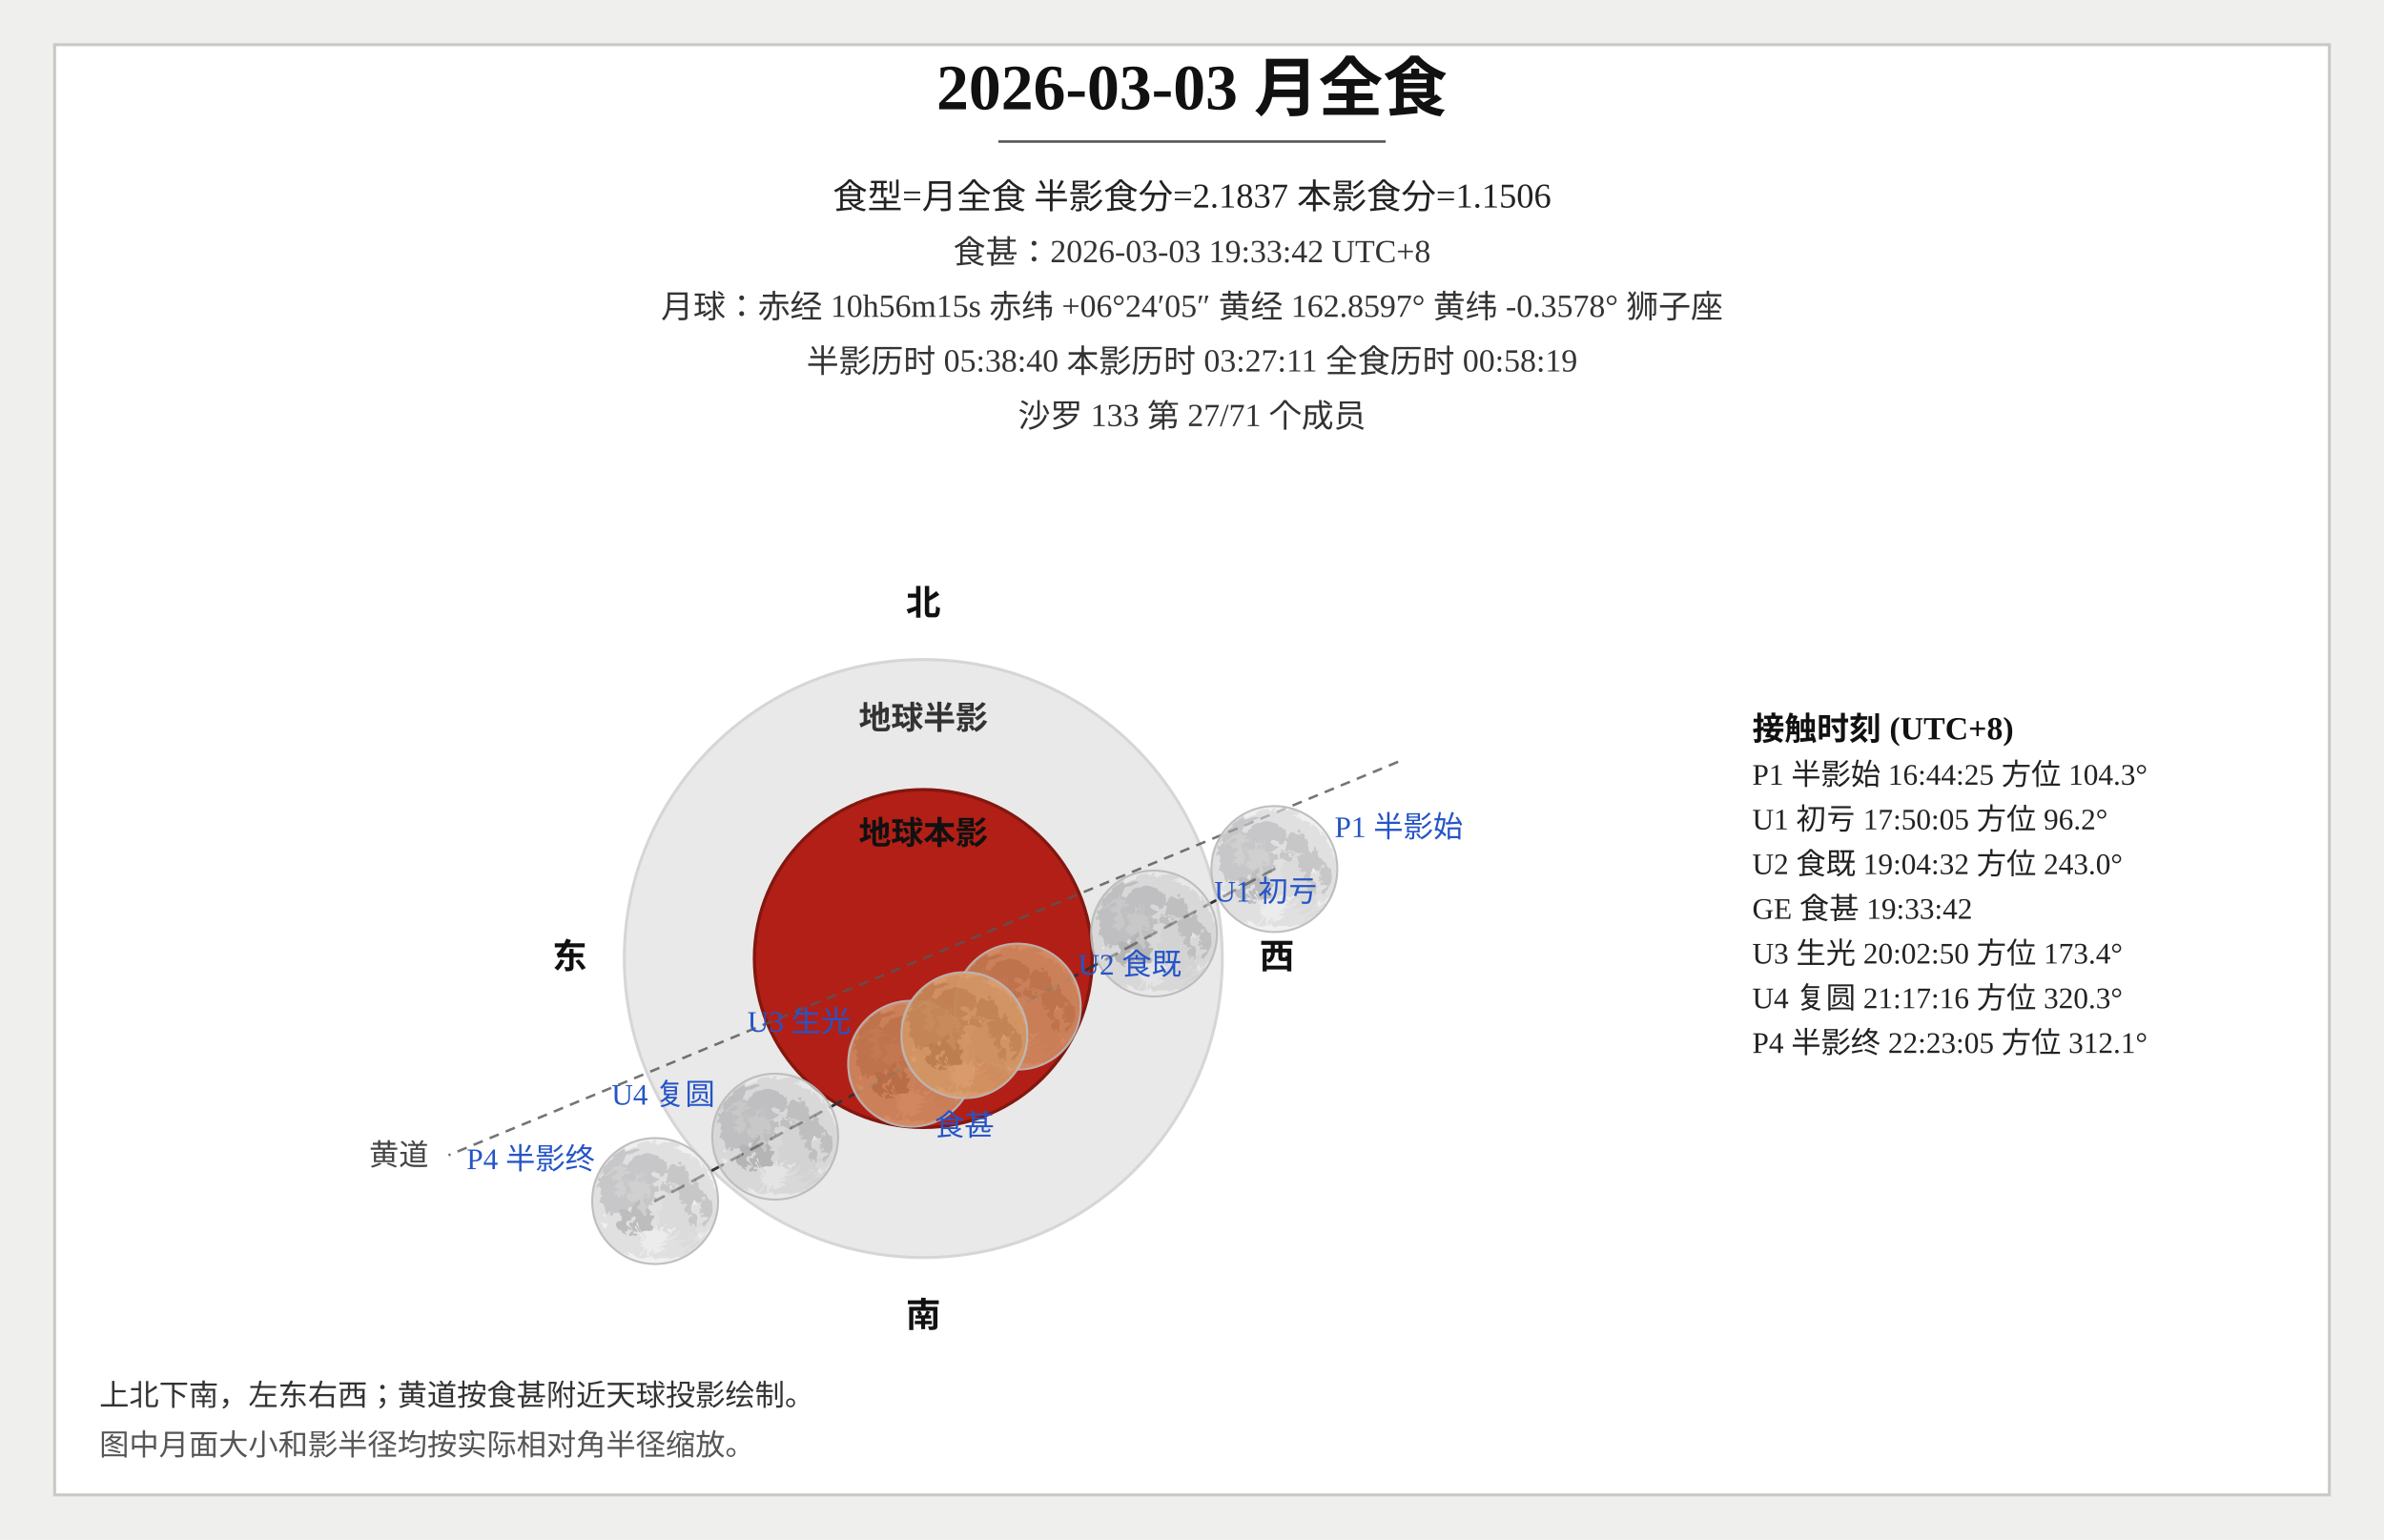
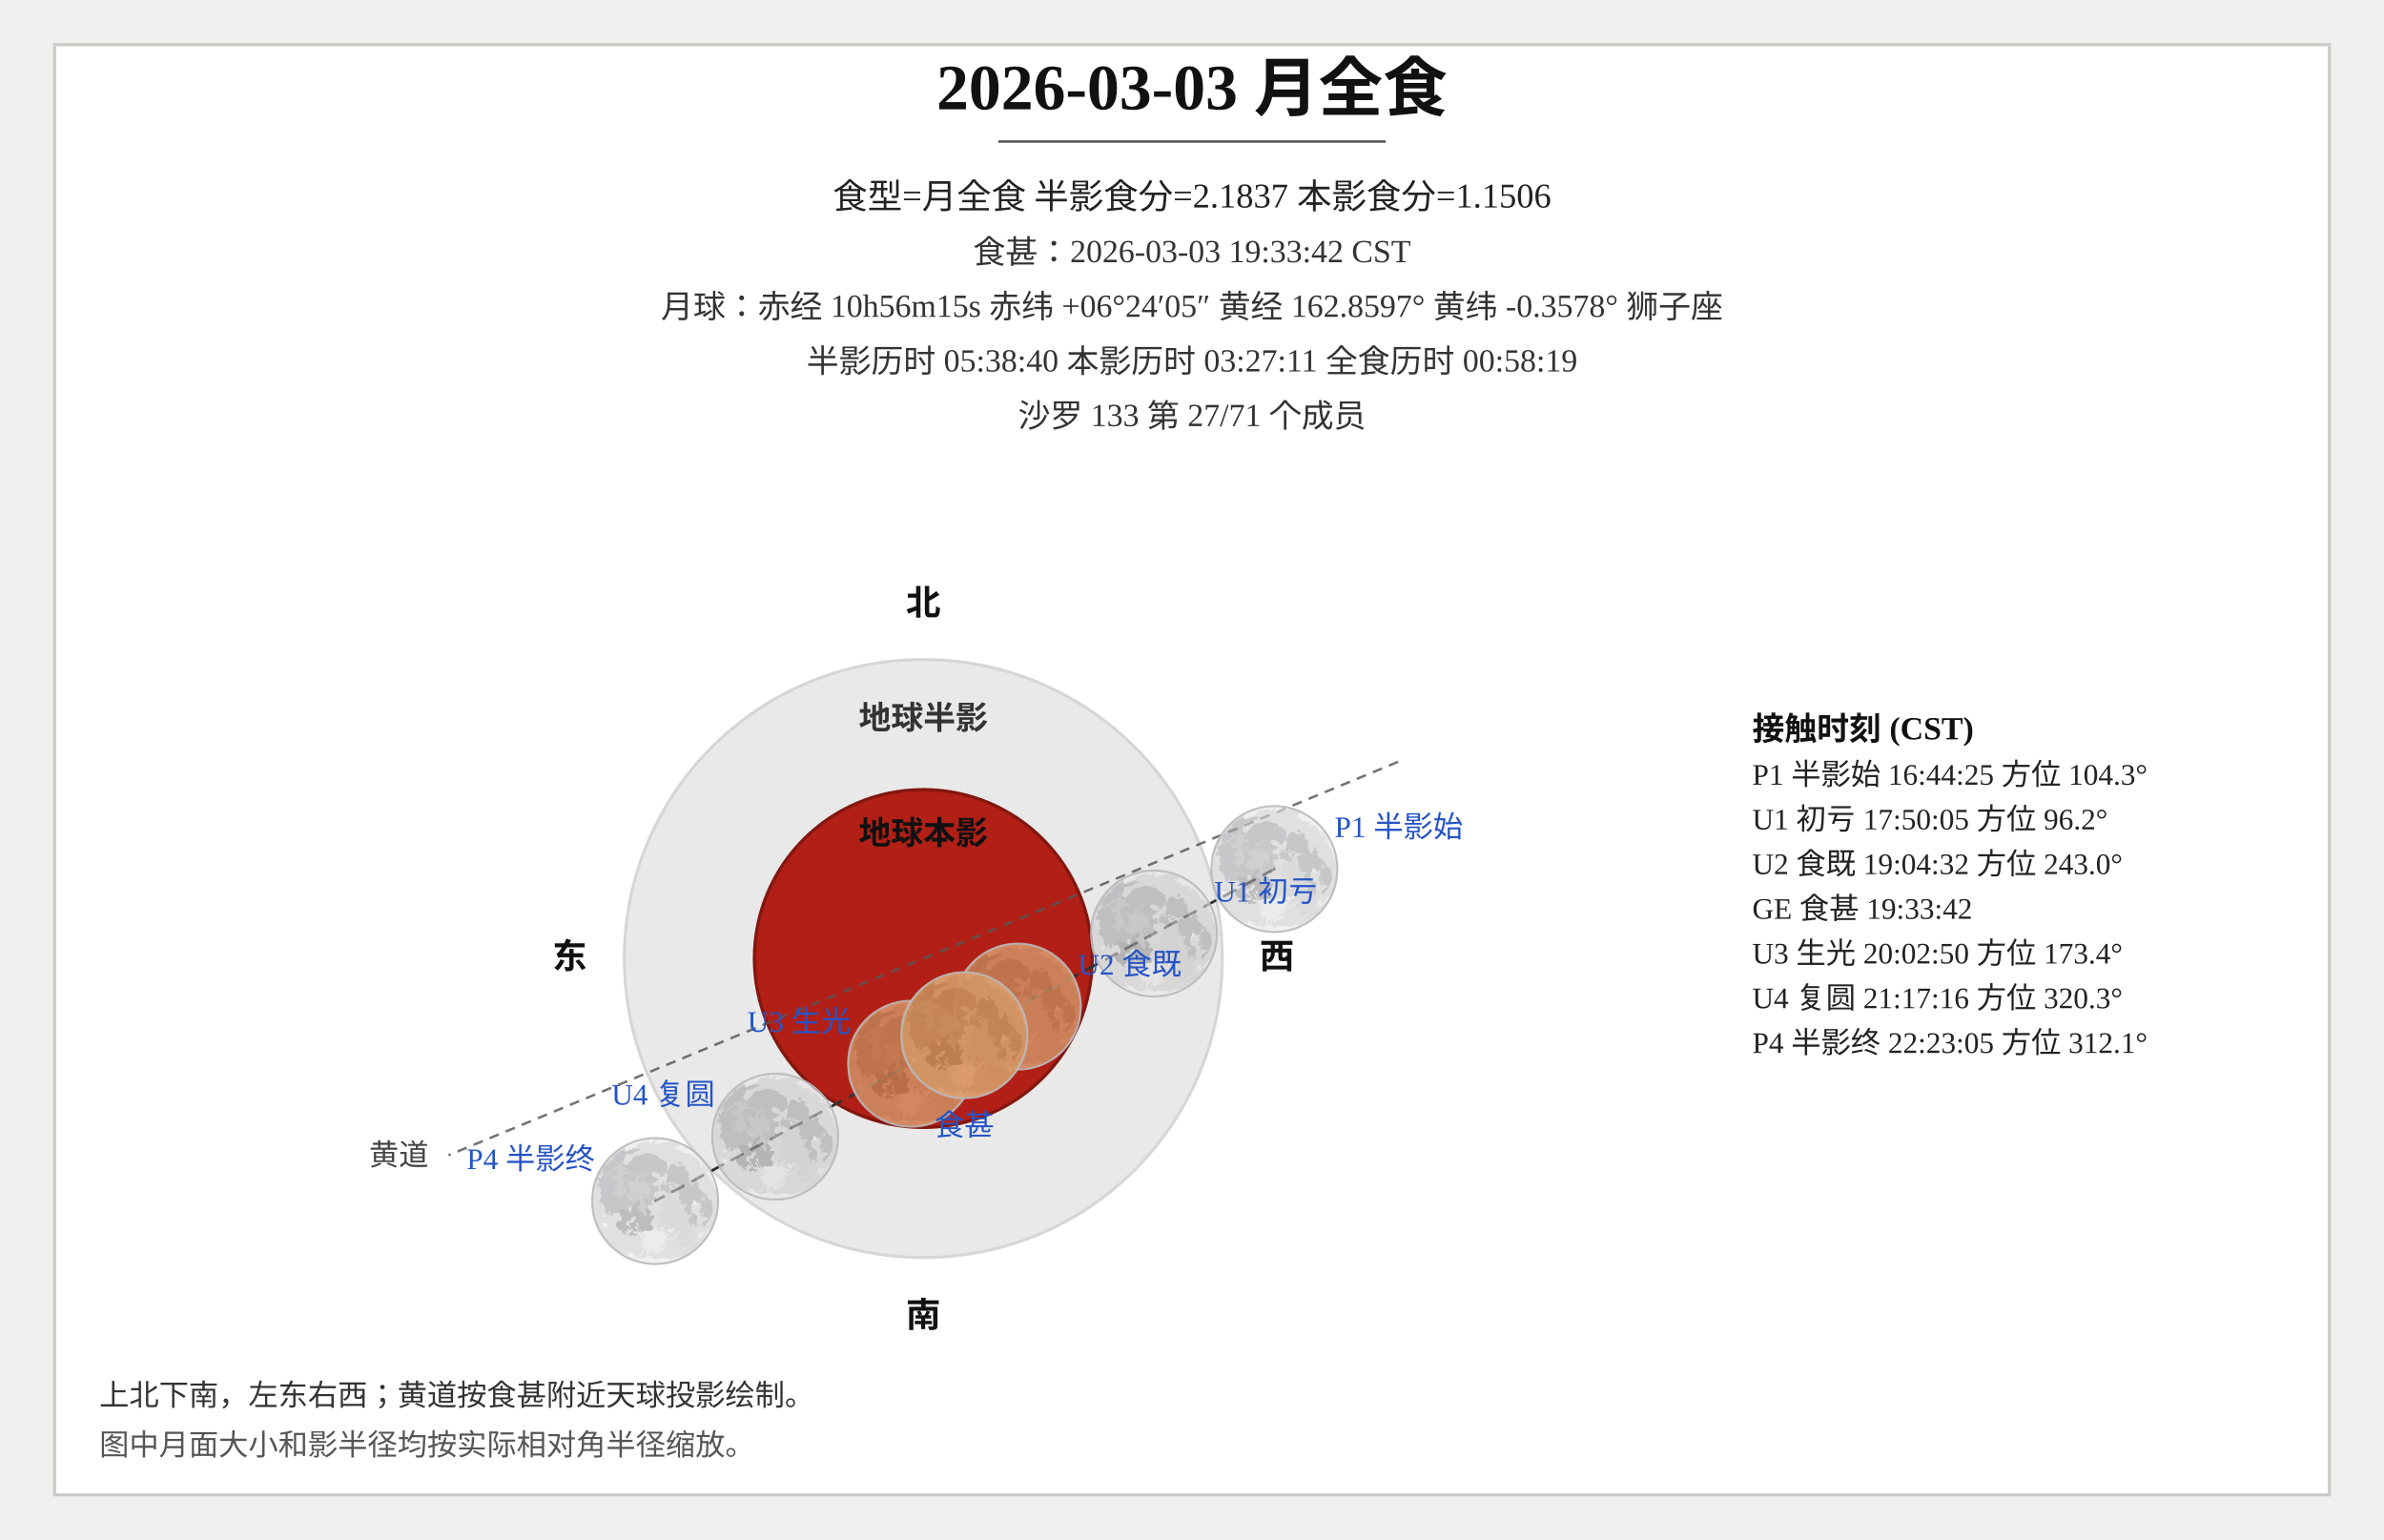
<svg xmlns="http://www.w3.org/2000/svg" width="960" height="620" viewBox="0 0 960 620">
  <defs>
    <symbol id="le-moon" viewBox="32.3 29.56 686 686">
      <ellipse cx="376.79" cy="372.19" rx="343.77" ry="337.2" fill="#d1d1d2" />
      <path d="m600.34,514.65c-22.16,21.41 34.41,42.64-7.59,51.61-22.35,4.73-12.07,16.74 5.03,15.45-12.85,4.96-34.43,44.65-8.06,21.81 10.19,-15.56 50.67,-13.6 22.18,4.86-15.54,18.68-41.36,24.36-63.63,33.82 10.85,22.1-29.61,20.26-6.85,.1 8.22,-12.16 18.38,-21.22 30.8,-28.17 7.9,-30.1-42.8,34.04-57.56,1.36-45.11,-5.94 33.33,-27.84 49.99,-36.39-7.68,-20.14 44.44,-22.46 11.59,-28.93-20.94,-11.34-7.91,40.7-37.21,32.05-31.28,13.88-63.22,-5.64-93.21,5.68 23.3,-12.4 67.59,-17.02 63.98,-53.53-25.62,-3.77-29.05,44.1-55.83,21.37-11.72,5.36-4.04,-27.04-25,-15.44-23.18,.47-10.84,-21.73-10.6,-28.63-14.76,5.76-44.68,18.79-27.2,-9.8 20.03,-25.77 2.41,-52.7-11.31,-73.47 12.78,-5.39 49.84,-1.59 32.39,-29.87-12.84,-21.3 10.88,-27.67 4.71,-49.06 23.06,-26.72 64.3,-35.96 74.37,-74.64 26.29,-15.26 59.64,9.36 40.25,38.95-21.14,40.84 27.32,62.87 30.89,97.82 5.18,29.78 28.72,58.86 41.4,84.59 22.78,-6.56 54.68,-8.45 49.36,24.72-14.62,5.92-23.02,-22.72-42.19,-8-3.31,.65-8.02,-1.33-10.68,1.76z" fill="#c4c4c7" />
      <path d="m344.82,282.03c19.67,-3.05 50.62,-22.82 54.93,-31.15-16.55,2.1-73.12,-28.31-28.78,-38.23 12.08,7.86 41.81,10.92 27.17,21.93 30.2,19.16 33.03,-27.5 44.71,-44.68-10.41,-16.61 3.71,-41.5-20.14,-31.56 1.34,-22.79-27.95,-5.62-28.68,-31.82-31.27,-4.65-59.58,-28.09-89.52,-6.18-24.02,2.29-54.73,5.42-53.96,32.16-16.66,-7.46-28.18,47.29-36.73,17.74-32.55,12.43-.04,-30.68-.71,-42.87 9.95,-16.65 36.62,-5.99 51.36,-21.75 14.71,-5.27 48.6,-14.39 12.23,-17.47-23.57,-2.92-42.86,15.85-65.78,15.31-6.88,-12.53 4.5,-22.17-15.7,-8.63-16.22,12.47-49.51,25.53-51.97,42.18 18.86,-10.29-13.77,22.71-18.31,15.83-11.66,19-11.16,18.98-30,32.65.63,13.16-29.59,35.33-21,40.4 4.08,-11.82 31.48,-39.49 13.23,-10.23-11.45,11.07-22.07,30.17-3.15,10.55 11.47,-20.23 18.45,8.49 3.15,8.67-4.99,8.67-15.03,27.09-15.43,4.45-10.21,7.36-12,31.89 3.53,25.98-1.07,10.84-27.27,19.13-14.3,35.94 11.18,-9.5 6.49,-28.24 9.56,-4.24 27.35,5.18-8.14,28.47 14.89,43.54 1.31,10.96-12.26,6.15-8.29,25.61-19.15,18.61 13.64,12.88 10.91,21.55 22.99,9.63 6.23,58.8 34.06,55.02-1.4,-24.25 17.79,-13.96 6.11,.87 7.4,21.34 31.36,.4 13.56,-14.89 6.85,9.2 15.15,11.23 16.13,7.9 9.47,3.85 34.73,-11.33 25.64,11.72 14.45,15.23 60.39,38.79 61.13,25.69-.68,-19.03 10.09,-11.15 18.03,-19.07 17.9,-1.9 2.49,27.39-4.37,27.95-4.63,17.03-13.37,8.77-18.6,3.43-5.48,12.24 26.55,15.21-3.24,12.29-1.56,18.3 33.53,-18.35 44.74,-25.38 24.99,-21.86 53.75,-45.52 58.31,-80.29 16.42,4 42.59,-2.21 13.64,-10.33 9.82,-8.3 8.92,-32.76 23.04,-10.63 10.31,-14.3 7.83,-24.08-7.55,-21.89-3.71,-15.34 17.71,-22.14-2.83,-23.67 18.19,-7.16 29.49,-5.89 52.3,-12.08 14.49,7.97 50.17,31.82 54.15,6.11-6.84,-12.19 16.62,-13.73-8.73,-13.1-7.57,12.24-12.05,-8.89 2.48,-5.86-26.95,1.66-10.77,-30.58 2.33,-10.95-6.46,13.38 13.7,15.88 15.27,2.84 10.45,-5.35-2.09,-18.85-3.19,-2.69-13.73,4.44-16.96,-14.75-.99,-2.71-.25,-19.53-17.25,.63-32.16,-14.73-1.7,19.87-8.15,8.01-24.78,6.12 5.21,-22.57-23.68,-11.01-3.93,-2.15-17.95,5.91-17.78,20.84-12.9,37.18-22.95,15.03 2.46,-38.76-27.72,-21.03-15.86,3.5-4.83,-23.27-26.93,-8.89zm-92.68,122.96c-12.08,7.8-1.89,43.58-15.76,23.32-19.13,3.33-.61,-42.36 6.19,-18.37 1.66,-3.78 5.83,-5.23 9.57,-4.95z" fill="#8d8d90" />
      <path d="m177.15,431.37c16.52,7.29-2.62,20.1 17.4,21.47-.28,15.74 1.52,35-21.76,29.18-13.87,13.27-14.94,22.21-3.37,37.26 4.49,17.2 27.63,3.9 26.4,27.14 12.51,-.28 15.63,7.61 22.3,12.55-.66,-11.96 1.35,-13.72-11.65,-18.38 4.82,-3.52 28.75,.93 16.7,-15.56 13.09,-5.72 13.85,16.36 25.6,2.4-13.11,-11.29-18.46,-21.79-27.95,-20.96-14.52,-26.51 13.08,-30.27 28.82,-30.57-11.38,-5.37-1.41,-20.67 7.5,-15.91 7.8,-24.78 24.79,23.25 1.89,17.25-.75,18.73-13.84,18.44-19.26,9.07-15.37,19.61 16.42,32.38 13.96,51.8-13.14,-4.27-15.34,17.92-20.69,12.89-3.3,32.39 36.82,-10.85 26.86,13.26 9.42,-2.55 13.62,-2.51 20.57,-13.39-19.34,1.96-36.4,-4.75-16.96,-14.64 1.43,.49 36.72,12.75 32.42,5.06 16.04,-5.45 41.24,-8.68 47.52,-5.2 2.42,-11.17 21.37,10.65 16.22,-12.16 15.26,-7.3-4.36,-22.5-7.86,-20.96-2.02,-13.46 3.84,-26.26 17.09,-37.84 4.37,-21.05-.6,-14.45-16.22,-13.68-16.97,-6.64 4.02,-26.2 4.8,-6.11 9.04,-15.33-48.35,-49.68-27.21,-37.65-36.73,16.84-16.56,-64.08-56.23,-43.37-22.97,11.64-16.69,36.95-23.75,54.01-14,2.68 3.97,35.99-11.25,14.67-10.03,-10.57-56.93,-31.4-61.9,-1.63z" fill="#6e6e73" />
      <path d="m432.85,205.91c26.37,.2 18.55,-52.43 53.27,-29.69 10.67,13.12 51.24,12.08 20.09,-4.37-20.91,-13.57 18.51,-19.07 12.39,-6.35-13.96,3.23 10.96,27.51 17.02,7.8 1.67,11.93 6.09,20.06 5.22,34.98 21,-3.1 11.65,14.43 20.94,23.78-14.69,10.34 10.89,27.62-4.35,39.27 4.81,6.15 19.53,-2.22 10.81,12.25 22.58,9.86 6.8,-24.27 25.69,-7.96-7.42,-14.96-3.87,-34.67 10.09,-15.56-14.62,16.23 26.7,10.51 4.37,25.33 4.34,17.28 7.85,27.2 24.89,30.57 5.12,7.67 7.12,18.37 22.27,21.08.62,15.21 15.09,35.23 29.76,33.46-1.15,25.06 12.03,60.04-7.05,86.06-8.4,12.42-14.59,41.19-23.58,33.19.66,18.74-23.86,26.98-21.5,5.21 5.38,-20.19 27.65,-11.71 32.52,-33.59-16.32,.07-25.54,-9.25-38.29,2.04-3.59,-8.3-1.45,-30.77 6.87,-21.9-16.57,11.74 22.39,5.47-2.11,-7.93-15.76,18.31-26.97,-10.46-4.57,-2.35-23.09,-9.87 2.39,-35.01 1.13,-8.21 10.22,-15.64-16.71,-25.5-5.84,-31.26 6.7,-13.93 21.02,-57.65 19.56,-18.17 8.66,-8.26 4.9,-39.36-3.39,-21.66-20.54,-2.77 2.07,38.03-20.5,24.3 8.34,18.62-17.02,-4.12-23.58,3.11-.89,-14.28-17.23,-20.97-10.17,-.51-15.13,14.65-23.67,63.45 7.25,62.31 25.89,14.39 3.55,45.01 9.34,69.56-14.6,20.55 2.23,-27.62-22.78,-11.41-17.2,-25.6 7.9,24.54-13.02,3.55-6.77,-4.71 14.22,-17.27-4.37,-9.61-13.37,-19.6 3.22,-35.65 17.14,-40.12-8.21,-24.63-25.11,15.38-24.38,-16.99-10.27,-6.41-22.87,2.03-17.22,-20.61-19.47,5.28 36.25,-31.76-1.59,-28.72-4.06,8.57-18.53,-4.24-26.16,-6.9 4.86,-14.56 14.84,14.21 13.79,-8.92-13.06,-22.49-11.54,21.37-15.71,-8.97-7.85,-14.22 11.77,-21.74-5.25,-35.57 9.44,-2.25-15.74,-31.77 6.99,-20.96 2.78,-7.2 14.45,-19.09 29.69,-10.48 6.03,-16.49-19.72,4.48-13.35,-11.71-24.56,15.52-55.95,-26.58-61.76,-3.14-.62,-11.92-10.56,-16.77-20.22,-2.8-11.82,.9-26.6,-14.97-4.58,-8.88-7.37,-18.3 20.68,-49.19-5.46,-49.2-1.3,-4.25-3.51,-9.2-.31,-13.35z" fill="#8b8b8e" />
      <path d="m328.32,596.48c-18.18,-25.27-39.92,-47.98-51.68,-77.34-7.81,-22.48-19.26,-1.34-1.44,5.65 5.35,23.26 39.36,62.68 44.7,67.11-6.61,-19.42-51.66,-12.24-14.25,-6.96 34.57,15.21-41.5,-3.72-.99,10.4-4.2,-1.71-29.63,-.74-5.6,4.34 24.38,2.42-20.16,15.32 6.67,17.16-15.87,14.67 14.04,-3.79 7.85,8.13 12.8,6.92-31.44,46.86-28.52,53.49 20.27,-9.82 31.54,-45.27 44.49,-50.06 3,15.34-4.03,43.79 7.28,49.55 12.28,-6.31-1.41,-47.08 13.58,-22.56-3.07,-25.18 16.42,24.64 9.8,-4.46-15.2,-24.89 19.78,-10.13 3.2,4.62 13.58,13.39 24.19,-8.25 41.5,-4.85 17.78,-7.39-10.97,-12.37 12.29,-8.03-7.42,-12.84 35.24,2.76 7.74,-11.97.63,-11.56-13.28,-.42-16.5,-7.11-3.06,15.84-13.26,11.96-3.68,-5.59-2.6,-4.39-32.49,.66-7.75,-2.96 15.56,9.53 53.23,-13.32 32.23,-16.95-2.31,12.22-54.51,5.81-18.45,3.66 16.79,-5.41 11.47,-16.53 27.45,-15.76 16.61,-2.94 58.2,-15.15 54.73,-24.95-17.57,11.16-63.33,29.06-69.55,20.63 18.22,5.63 40.66,-18.57 8.99,-5.22-5.38,-13.2 42.67,-25.31 33.36,-42.52 19.53,3.8 30.17,-29.75 8.63,-15.6-7.6,25.35-37.86,-12.27-33.17,13.74 7.4,2.98 11.28,19.08 18.14,6.78 2.01,17.62-30.84,17.33-27.94,4.85-11.24,.17-10.18,-11.36-21.49,-10.67 11.4,-7.24 40.01,-61.63 18.01,-29.6-2.8,15.56-20.25,18.01-16.23,4.76-8.68,10.83-8.71,52.53-18.52,20.59-21.75,23.83 3.13,-27.85-13.03,-23.06-16.46,-20.36 15.98,36.25-6.69,14.18-9.55,13.61-15.96,16.51-26.39,14.62-4.5,7.89-22.94,-6.93-30.34,3.77-27.36,-4.97 17.64,29.73 6.86,25.25 17.59,34.22-29.04,-16.72-28.43,-33.38-16.48,-5.3-6.19,-52.29-22.98,-36.28 12.25,20.85 21.32,45.83 34.48,67.24 14.42,12.01 26.57,34.15 5.88,9.14-7.63,-10.17-25.65,-29.2-8.37,-6.32 8.54,10.28 18.86,20.51 24.12,32.57z" fill="#f2f2f3" />
      <path d="m78.28,480.13c3.67,26.5 14.4,-1.26 25.24,17.71 19.82,-13.48 5.65,10.83 9.35,20.95-11.84,-5.81-24.82,.34-29.36,2.39 23.89,-13.39-9.46,-20.16-5.24,-41.05zm16.59,-42.79c10.51,12.52 19.81,30.1-.87,17.47-11.01,4.18 8.25,-13.79.87,-17.47zM508.16,61.57c66.87,27.44 124.69,76.74 161.57,138.98-21.69,9.51-33.64,-53.17-40.43,-24.41 16.19,17.44-5.29,23.14-6.01,-.31-1.49,-19.9-39.64,-58.49-49.71,-42.3 8.61,26.55-6.2,-7.19-6.72,11.44-.22,-16.69 18.88,-28.65-9.24,-29.17-15.02,-14.91-28.15,7.08-38.45,-16.1-8.6,-14.65-40.2,1.12-17.73,-16.76-14.85,-1.58-42.32,10.18-16.48,-6.15 12.49,1.06 27.45,2.43 23.2,-15.23zM210.24,76.89C286.45,35.06 378.79,23.19 462.75,46.43 445.94,59.61 419.32,43.32 413.82,59.62 392.72,47.24 402.4,84.92 383.55,59.32c-30.9,-.91 19.9,-17.58-7.65,-17.84-14.9,-5.41-12.72,20.38-16.19,12.77-9.25,13.18-16.5,-16.18-28.84,-7.59-22.72,3.82-57.03,4.83-55.06,32.59-23.69,-5.19-47.35,23.87-65.23,15.63 1.16,-5.94.52,-12.07-.35,-18zM712.58,314.44C705.4,275.7 692.92,236.78 670.84,204.05c-16.77,3.34-13,27.79 5.16,32.92-14.65,18.38 20.4,18.03 16.28,41.56 1.43,14.3 2.29,33.14 20.3,35.91zm-33.2,205.98c-4.18,4.95-26.15,46.36-34.14,37.3 11.01,-12.04 18.18,-31.02 34.14,-37.3zm-55.58,35.82c-20.44,32.5-21.93,-10.81 2.82,-11.74.19,4.11-1.49,7.96-2.82,11.74zm24.7,-22.23c4.14,20.49-42.03,25.88-30.57,46.05 12.17,-12.22 30.73,-27.02 30.57,-46.05zm-451.76,127.33c95.3,58.49 219.22,65.19 320.9,19.21-28.84,-15.79-46.28,20.26-73.89,1.96-18.49,.39-40.07,.56-58.55,.59 7.13,20.15-33.2,-.6-26.59,-16.59-9.53,6.89-14.96,18.95-29.78,11.86-13.92,12.89-39.26,6.15-53.44,1.25-3.38,-7.39-19.53,-13.04-14.9,-19.45-15.71,1.25-56.46,-23.78-27.18,2.32-3.97,20.03-28.05,-12.8-36.57,-1.16zM604.89,391.92c-14.03,-4.73-3.31,-33.12-21.83,-16.59 4.07,11.36-23.87,30.45.87,20.09 8.58,-21.08 18.86,14.92 20.96,-3.49z" fill="#fbfbfc" />
      <path d="m318.45,271.4c-.15,-20.92 6.69,-51.3-.28,-66.48-7.89,19.84 10.11,65.31-15.49,66.64 7.92,-16.9 2.96,-66.98-6.34,-63.63 1.23,17.58 17.8,79.02-16.7,56.77 7.37,-7.86-9.64,-26.22 14.81,-20.92 12.27,-29.11-27.76,1.33-19.49,-23.21-13.98,-23.54 6.75,33.21-7.32,40.2-12.22,22.77-51.19,-17.87-53.99,-9.45 9.27,5.11 42.62,26.75 13.8,16.98-14.73,-11.29-39.35,-13.19-11.16,-1.09 17.76,5.24 26.04,20.51.96,11.28-18.99,-2.06 26.37,8.62-.94,14.63 15.41,-2.85 30.01,-10.81 21.33,13.15 18.83,11.17 5.99,10.38-4.47,15.71 10.34,5.65 45.22,-5.02 16.48,4.22-9.39,5.82-53.67,-3.47-22.02,6.68 27.44,6.78-16.52,-4.54-7.49,16.31 4.24,25.23 39.79,23.93 45.64,49.38 6.92,-14-17.33,-39.18 4.26,-18.25 9.3,-10.61 16.25,2.57 10.77,-16.33 21.35,-3.28 12.99,38.56-2.06,33.21-7.7,17.21 5.7,20.06 12.85,23.88 13.15,8.61 27.89,43.31 26.36,36.44 17.01,-8.43 12.89,-25.76 1.51,-36.75 18.73,-5.38 6.07,-42.36 2.81,-14.44.41,-13.96-24.15,-48.81-8.35,-54.85 14.44,9.92 62.92,2.73 23.09,-5.76-18.61,10.46-42.88,-21.79-10.33,-11.84 14.35,21.63 21.34,6.06 27.49,-7.92-20.49,-9.22 16.81,-16.7-10.28,-20.14-2.36,-2.89 6.71,-32.17-13.16,-26.64-13.87,9.24 5.64,-23.15-12.33,-7.77z" fill="#a8a7aa" fill-opacity=".87" />
      <path d="m216.27,302.84c-16.91,-14.65-6.61,-33.19-21.45,-42.42 2.73,-16.88-10.61,-28.83 9.94,-20.7-15.42,-27.79 52.63,-4.22 33.19,-32.17-8.32,4.19-53,4.15-24.3,-4.27 31.84,-14.07-19.62,-13.66-24.58,-23.64 5.7,-10.61 1.37,-32.49-4.21,-10.48-5.54,24.87-45.67,6.82-41.89,32.59-14.41,5.15-49.49,37.21-42.27,38.95 22.17,-6.38 57.01,-56.88 71.46,-29.44-6.04,23.48-30.87,22.97-44.16,20.56 14.28,8.66 20.4,17.59 13.17,32.69 6.14,-4.35 16.86,-17.78 13.77,-.5 1.92,-21.87 15.57,3.51 26.28,-3.61-4.2,18.69-49.06,29.19-12.04,43.7 20.28,25.1-69.34,13.3-21.84,20.14 38.12,-3.46-25.86,20.07 5.55,16.56 19.8,-18.4 26.06,36.43 37.26,11.99-9.15,-20.88 10.81,-14.91 9.06,1.35 7.77,-16.13 19.5,-32.41 17.05,-51.29z" fill="#a8a7aa" fill-opacity=".87" />
      <ellipse cx="374.15" cy="373.46" rx="350.79" ry="347.28" fill="#cdcdcd" fill-opacity=".43" />
    </symbol>
  </defs>
  <rect width="100%" height="100%" fill="#efefed" />
  <rect x="22" y="18" width="916.000" height="584.000" fill="#ffffff" stroke="#c9c9c6" stroke-width="1.2" />
  <text x="480.000" y="44" fill="#111111" font-family="Georgia, 'Times New Roman', serif" font-size="26" font-weight="700" text-anchor="middle">2026-03-03 月全食</text>
  <line x1="402.000" y1="57" x2="558.000" y2="57" stroke="#555" stroke-width="1" />
  <text x="480.000" y="84.000" fill="#222" font-family="Georgia, 'Times New Roman', serif" font-size="14" text-anchor="middle">食型=月全食  半影食分=2.1837  本影食分=1.1506</text>
-   <text x="480.000" y="106.000" fill="#333" font-family="Georgia, 'Times New Roman', serif" font-size="13" text-anchor="middle">食甚：2026-03-03 19:33:42 UTC+8</text>
+   <text x="480.000" y="106.000" fill="#333" font-family="Georgia, 'Times New Roman', serif" font-size="13" text-anchor="middle">食甚：2026-03-03 19:33:42 CST</text>
  <text x="480.000" y="128.000" fill="#333" font-family="Georgia, 'Times New Roman', serif" font-size="13" text-anchor="middle">月球：赤经 10h56m15s  赤纬 +06°24′05″  黄经 162.8597°  黄纬 -0.3578°  狮子座</text>
  <text x="480.000" y="150.000" fill="#333" font-family="Georgia, 'Times New Roman', serif" font-size="13" text-anchor="middle">半影历时 05:38:40   本影历时 03:27:11   全食历时 00:58:19</text>
  <text x="480.000" y="172.000" fill="#333" font-family="Georgia, 'Times New Roman', serif" font-size="13" text-anchor="middle">沙罗 133  第 27/71 个成员</text>
  <circle cx="371.800" cy="386.000" r="120.394" fill="#e9e9e9" stroke="#d6d6d6" stroke-width="1.2" />
  <circle cx="371.800" cy="386.000" r="68.012" fill="#b21f16" stroke="#83170f" stroke-width="1.3" />
  <text x="371.800" y="293.606" fill="#333" font-family="Georgia, 'Times New Roman', serif" font-size="13" font-weight="700" text-anchor="middle">地球半影</text>
  <text x="371.800" y="339.988" fill="#111" font-family="Georgia, 'Times New Roman', serif" font-size="13" font-weight="700" text-anchor="middle">地球本影</text>
  <text x="371.800" y="247.606" fill="#111" font-family="Georgia, 'Times New Roman', serif" font-size="14" font-weight="700" text-anchor="middle">北</text>
  <text x="229.406" y="390.000" fill="#111" font-family="Georgia, 'Times New Roman', serif" font-size="14" font-weight="700" text-anchor="middle">东</text>
  <text x="514.194" y="390.000" fill="#111" font-family="Georgia, 'Times New Roman', serif" font-size="14" font-weight="700" text-anchor="middle">西</text>
  <text x="371.800" y="534.394" fill="#111" font-family="Georgia, 'Times New Roman', serif" font-size="14" font-weight="700" text-anchor="middle">南</text>
  <line x1="562.996" y1="306.776" x2="180.604" y2="465.224" stroke="#555" stroke-width="1" stroke-dasharray="4 3" opacity="0.82" />
  <text x="172.604" y="469.224" fill="#444" font-family="Georgia, 'Times New Roman', serif" font-size="12" text-anchor="end">黄道</text>
-   <path d="M 513.169 349.965 L 505.787 353.921 L 498.405 357.876 L 491.025 361.831 L 483.646 365.786 L 476.269 369.740 L 468.892 373.694 L 464.708 375.937 L 461.517 377.648 L 454.142 381.601 L 446.769 385.553 L 439.397 389.506 L 432.025 393.458 L 424.655 397.410 L 417.285 401.361 L 409.915 405.312 L 409.831 405.357 L 402.546 409.261 L 395.178 413.208 L 388.334 416.873 L 387.812 417.153 L 380.449 421.096 L 373.089 425.040 L 366.891 428.362 L 365.731 428.984 L 358.374 432.929 L 351.019 436.874 L 343.664 440.819 L 336.311 444.764 L 328.958 448.709 L 321.607 452.653 L 314.256 456.597 L 312.162 457.721 L 306.907 460.541 L 299.558 464.484 L 292.211 468.426 L 284.865 472.368 L 277.520 476.310 L 270.176 480.251 L 263.813 483.666" fill="none" stroke="#333333" stroke-width="1.1" stroke-dasharray="5 4" stroke-linecap="round" stroke-linejoin="round" />
+   <path d="M 513.169 349.965 L 509.478 351.943 L 505.787 353.921 L 502.096 355.899 L 498.405 357.876 L 494.715 359.854 L 491.025 361.831 L 487.336 363.809 L 483.646 365.786 L 479.957 367.763 L 476.269 369.740 L 472.580 371.717 L 468.892 373.694 L 465.204 375.671 L 464.708 375.937 L 461.517 377.648 L 457.829 379.624 L 454.142 381.601 L 450.455 383.577 L 446.769 385.553 L 443.083 387.530 L 439.397 389.506 L 435.711 391.482 L 432.025 393.458 L 428.340 395.434 L 424.655 397.410 L 420.970 399.386 L 417.285 401.361 L 413.600 403.336 L 409.915 405.312 L 409.831 405.357 L 406.231 407.286 L 402.546 409.261 L 398.862 411.235 L 395.178 413.208 L 391.495 415.181 L 388.334 416.873 L 387.812 417.153 L 384.130 419.125 L 380.449 421.096 L 376.768 423.068 L 373.089 425.040 L 369.409 427.012 L 366.891 428.362 L 365.731 428.984 L 362.052 430.957 L 358.374 432.929 L 354.696 434.902 L 351.019 436.874 L 347.342 438.847 L 343.664 440.819 L 339.987 442.792 L 336.311 444.764 L 332.634 446.737 L 328.958 448.709 L 325.282 450.681 L 321.607 452.653 L 317.931 454.625 L 314.256 456.597 L 312.162 457.721 L 310.581 458.569 L 306.907 460.541 L 303.232 462.512 L 299.558 464.484 L 295.884 466.455 L 292.211 468.426 L 288.538 470.397 L 284.865 472.368 L 281.192 474.339 L 277.520 476.310 L 273.848 478.280 L 270.176 480.251 L 266.505 482.221 L 263.813 483.666" fill="none" stroke="#333333" stroke-width="1.1" stroke-dasharray="5 4" stroke-linecap="round" stroke-linejoin="round" />
  <g class="event-moon">
    <use href="#le-moon" x="487.817" y="324.613" width="50.704" height="50.704" opacity="0.64" />
    <circle cx="513.169" cy="349.965" r="25.352" fill="none" stroke="#b9b9b9" stroke-width="0.8" opacity="0.9" />
  </g>
  <g class="event-moon">
    <use href="#le-moon" x="439.355" y="350.585" width="50.704" height="50.704" opacity="0.64" />
    <circle cx="464.708" cy="375.937" r="25.352" fill="none" stroke="#b9b9b9" stroke-width="0.8" opacity="0.9" />
  </g>
  <g class="event-moon">
    <use href="#le-moon" x="384.479" y="380.005" width="50.704" height="50.704" opacity="0.64" />
    <circle cx="409.831" cy="405.357" r="25.352" fill="#d66f1f" opacity="0.46" />
    <circle cx="409.831" cy="405.357" r="25.352" fill="none" stroke="#b9b9b9" stroke-width="0.8" opacity="0.9" />
  </g>
  <g class="event-moon">
    <use href="#le-moon" x="341.539" y="403.010" width="50.704" height="50.704" opacity="0.64" />
    <circle cx="366.891" cy="428.362" r="25.352" fill="#d66f1f" opacity="0.46" />
    <circle cx="366.891" cy="428.362" r="25.352" fill="none" stroke="#b9b9b9" stroke-width="0.8" opacity="0.9" />
  </g>
  <g class="event-moon">
    <use href="#le-moon" x="286.810" y="432.369" width="50.704" height="50.704" opacity="0.64" />
    <circle cx="312.162" cy="457.721" r="25.352" fill="none" stroke="#b9b9b9" stroke-width="0.8" opacity="0.9" />
  </g>
  <g class="event-moon">
    <use href="#le-moon" x="238.461" y="458.314" width="50.704" height="50.704" opacity="0.64" />
    <circle cx="263.813" cy="483.666" r="25.352" fill="none" stroke="#b9b9b9" stroke-width="0.8" opacity="0.9" />
  </g>
  <g class="event-moon">
    <use href="#le-moon" x="362.981" y="391.521" width="50.704" height="50.704" opacity="0.90" />
    <circle cx="388.334" cy="416.873" r="25.352" fill="#d66f1f" opacity="0.58" />
    <circle cx="388.334" cy="416.873" r="25.352" fill="none" stroke="#b9b9b9" stroke-width="0.8" opacity="0.9" />
  </g>
  <text x="537.423" y="337.092" fill="#2554c7" font-family="Georgia, 'Times New Roman', serif" font-size="12" text-anchor="start">P1 半影始</text>
  <text x="488.961" y="363.064" fill="#2554c7" font-family="Georgia, 'Times New Roman', serif" font-size="12" text-anchor="start">U1 初亏</text>
  <text x="434.085" y="392.483" fill="#2554c7" font-family="Georgia, 'Times New Roman', serif" font-size="12" text-anchor="start">U2 食既</text>
  <text x="388.334" y="457.226" fill="#2554c7" font-family="Georgia, 'Times New Roman', serif" font-size="12" text-anchor="middle">食甚</text>
  <text x="342.637" y="415.489" fill="#2554c7" font-family="Georgia, 'Times New Roman', serif" font-size="12" text-anchor="end">U3 生光</text>
  <text x="287.909" y="444.847" fill="#2554c7" font-family="Georgia, 'Times New Roman', serif" font-size="12" text-anchor="end">U4 复圆</text>
  <text x="239.559" y="470.793" fill="#2554c7" font-family="Georgia, 'Times New Roman', serif" font-size="12" text-anchor="end">P4 半影终</text>
-   <text x="705.600" y="298.000" fill="#111" font-family="Georgia, 'Times New Roman', serif" font-size="13" font-weight="700">接触时刻 (UTC+8)</text>
+   <text x="705.600" y="298.000" fill="#111" font-family="Georgia, 'Times New Roman', serif" font-size="13" font-weight="700">接触时刻 (CST)</text>
  <text x="705.600" y="316.000" fill="#222" font-family="Georgia, 'Times New Roman', serif" font-size="12">P1 半影始  16:44:25  方位 104.3°</text>
  <text x="705.600" y="334.000" fill="#222" font-family="Georgia, 'Times New Roman', serif" font-size="12">U1 初亏  17:50:05  方位 96.2°</text>
  <text x="705.600" y="352.000" fill="#222" font-family="Georgia, 'Times New Roman', serif" font-size="12">U2 食既  19:04:32  方位 243.0°</text>
  <text x="705.600" y="370.000" fill="#222" font-family="Georgia, 'Times New Roman', serif" font-size="12">GE 食甚  19:33:42</text>
  <text x="705.600" y="388.000" fill="#222" font-family="Georgia, 'Times New Roman', serif" font-size="12">U3 生光  20:02:50  方位 173.4°</text>
  <text x="705.600" y="406.000" fill="#222" font-family="Georgia, 'Times New Roman', serif" font-size="12">U4 复圆  21:17:16  方位 320.3°</text>
  <text x="705.600" y="424.000" fill="#222" font-family="Georgia, 'Times New Roman', serif" font-size="12">P4 半影终  22:23:05  方位 312.1°</text>
  <text x="40.000" y="566.000" fill="#333" font-family="Georgia, 'Times New Roman', serif" font-size="12">上北下南，左东右西；黄道按食甚附近天球投影绘制。</text>
  <text x="40.000" y="586.000" fill="#555" font-family="Georgia, 'Times New Roman', serif" font-size="12">图中月面大小和影半径均按实际相对角半径缩放。</text>
</svg>
